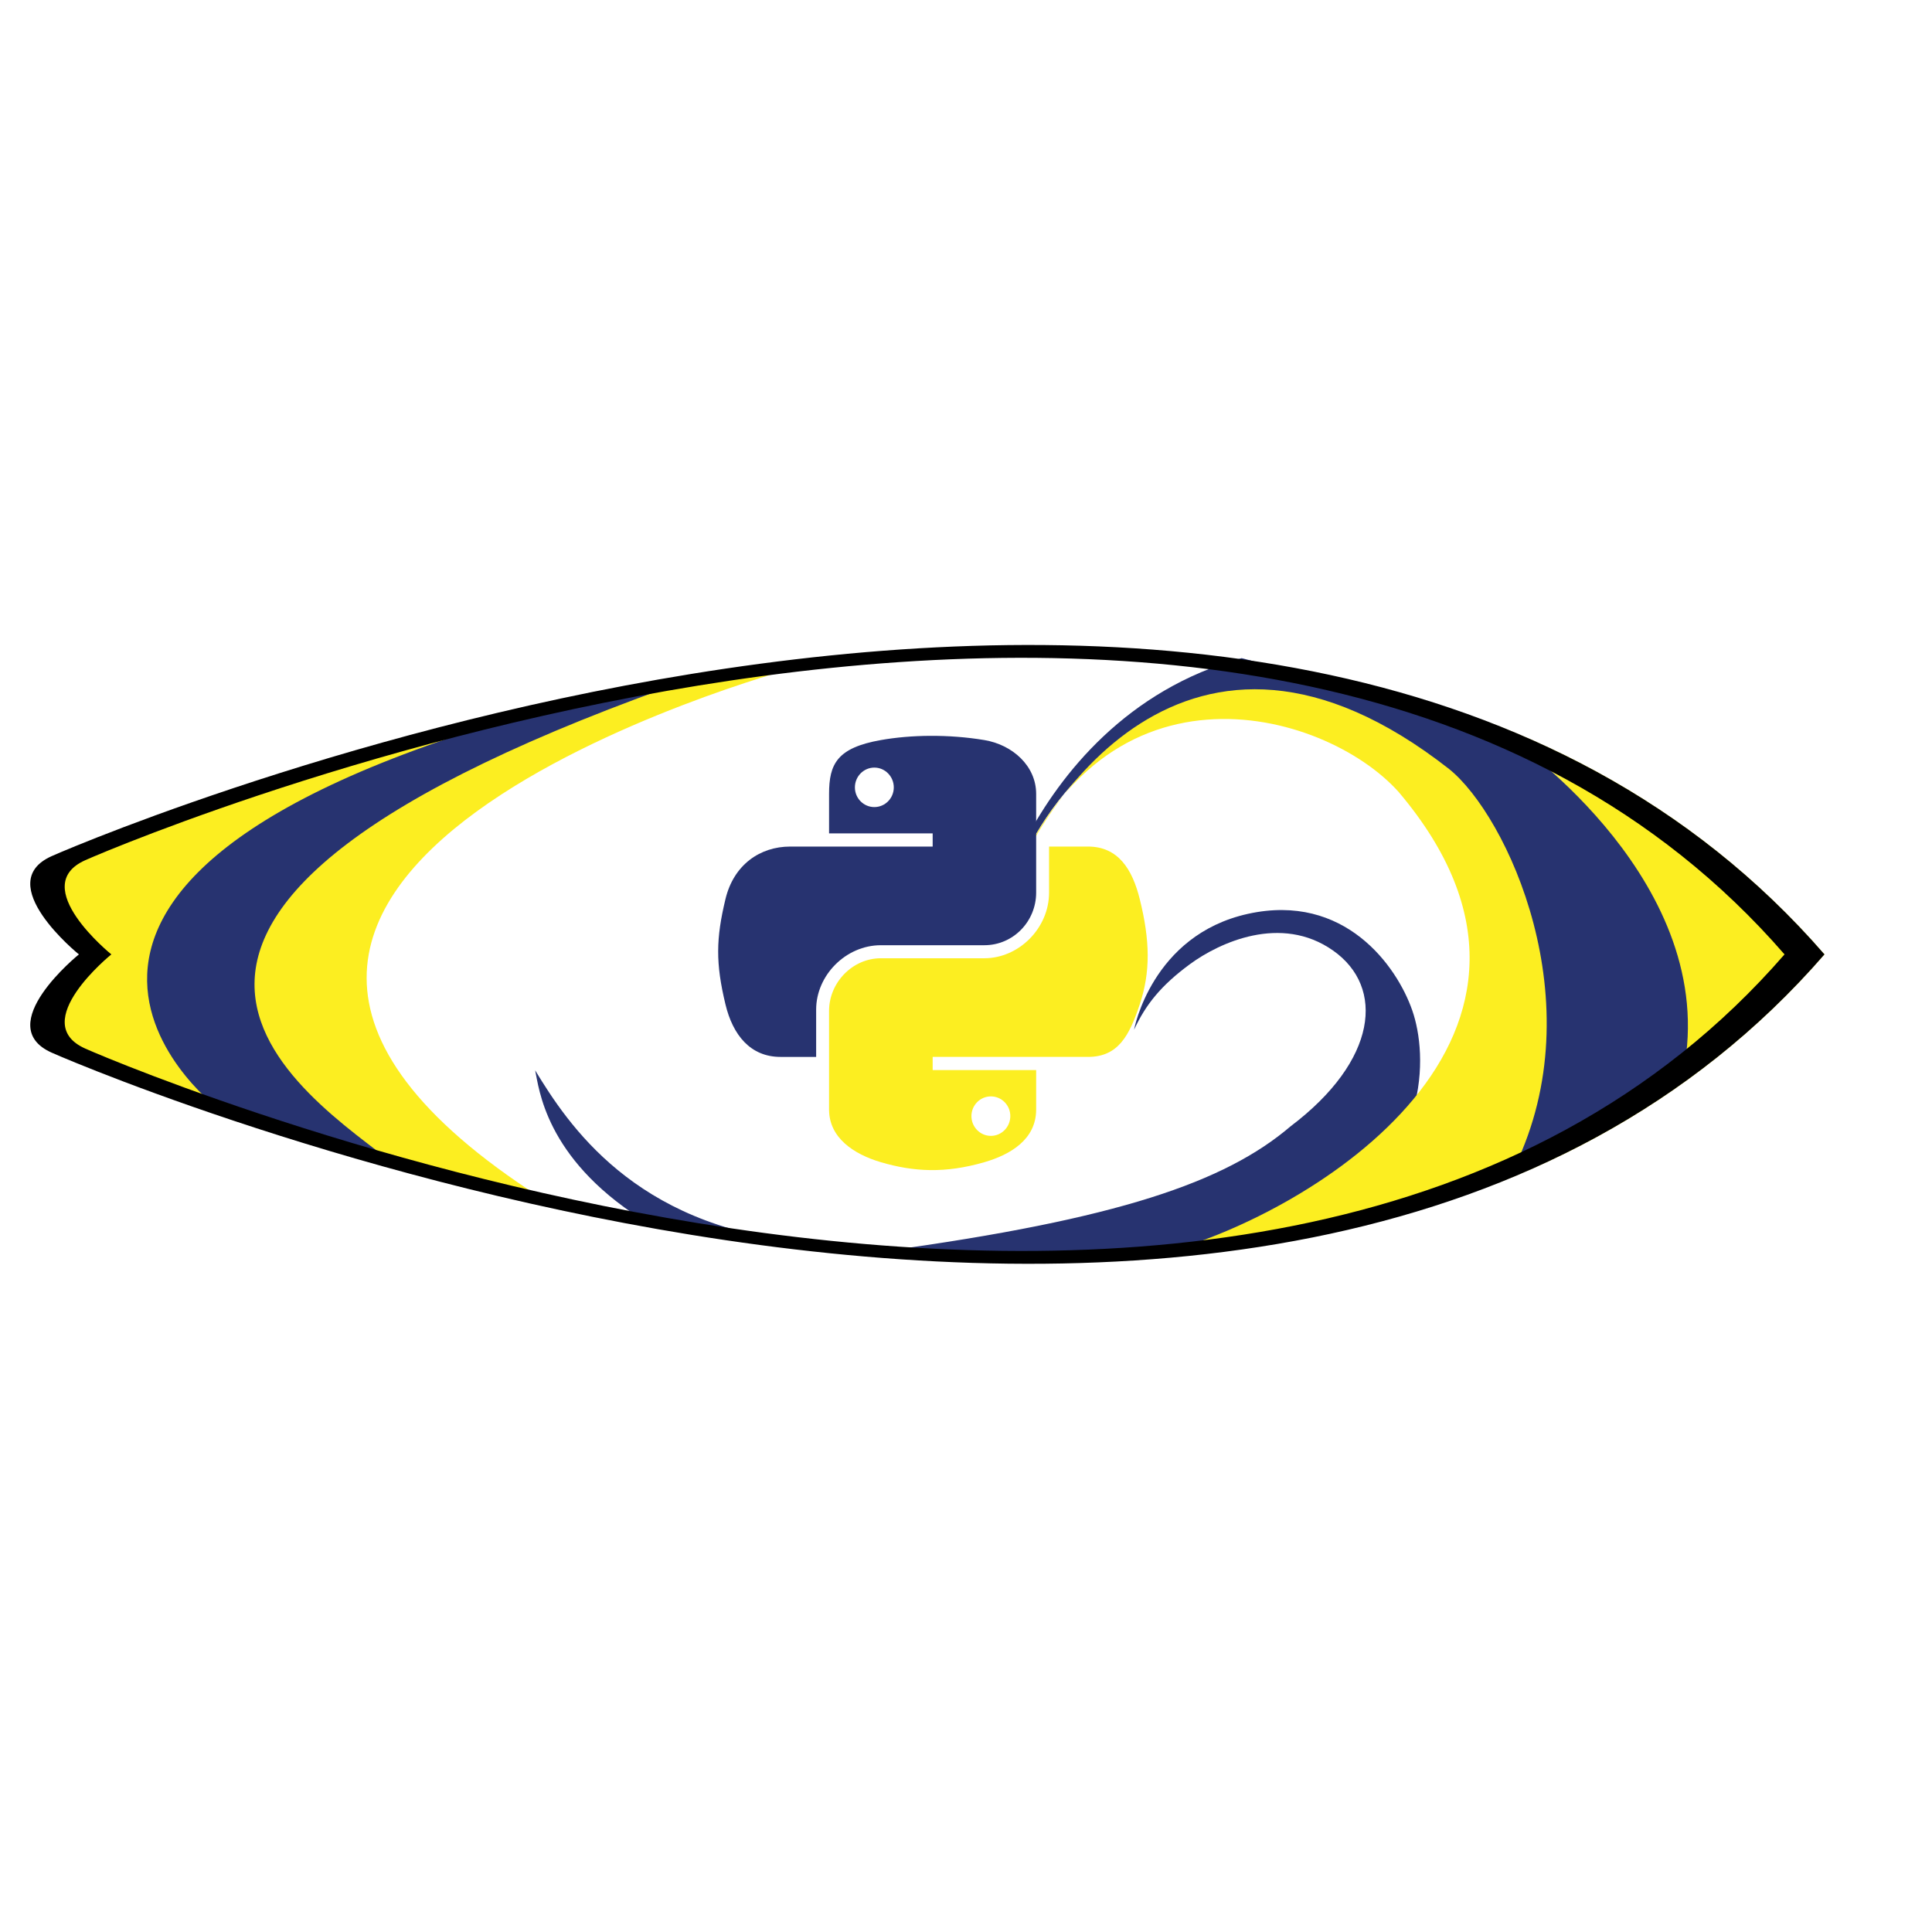
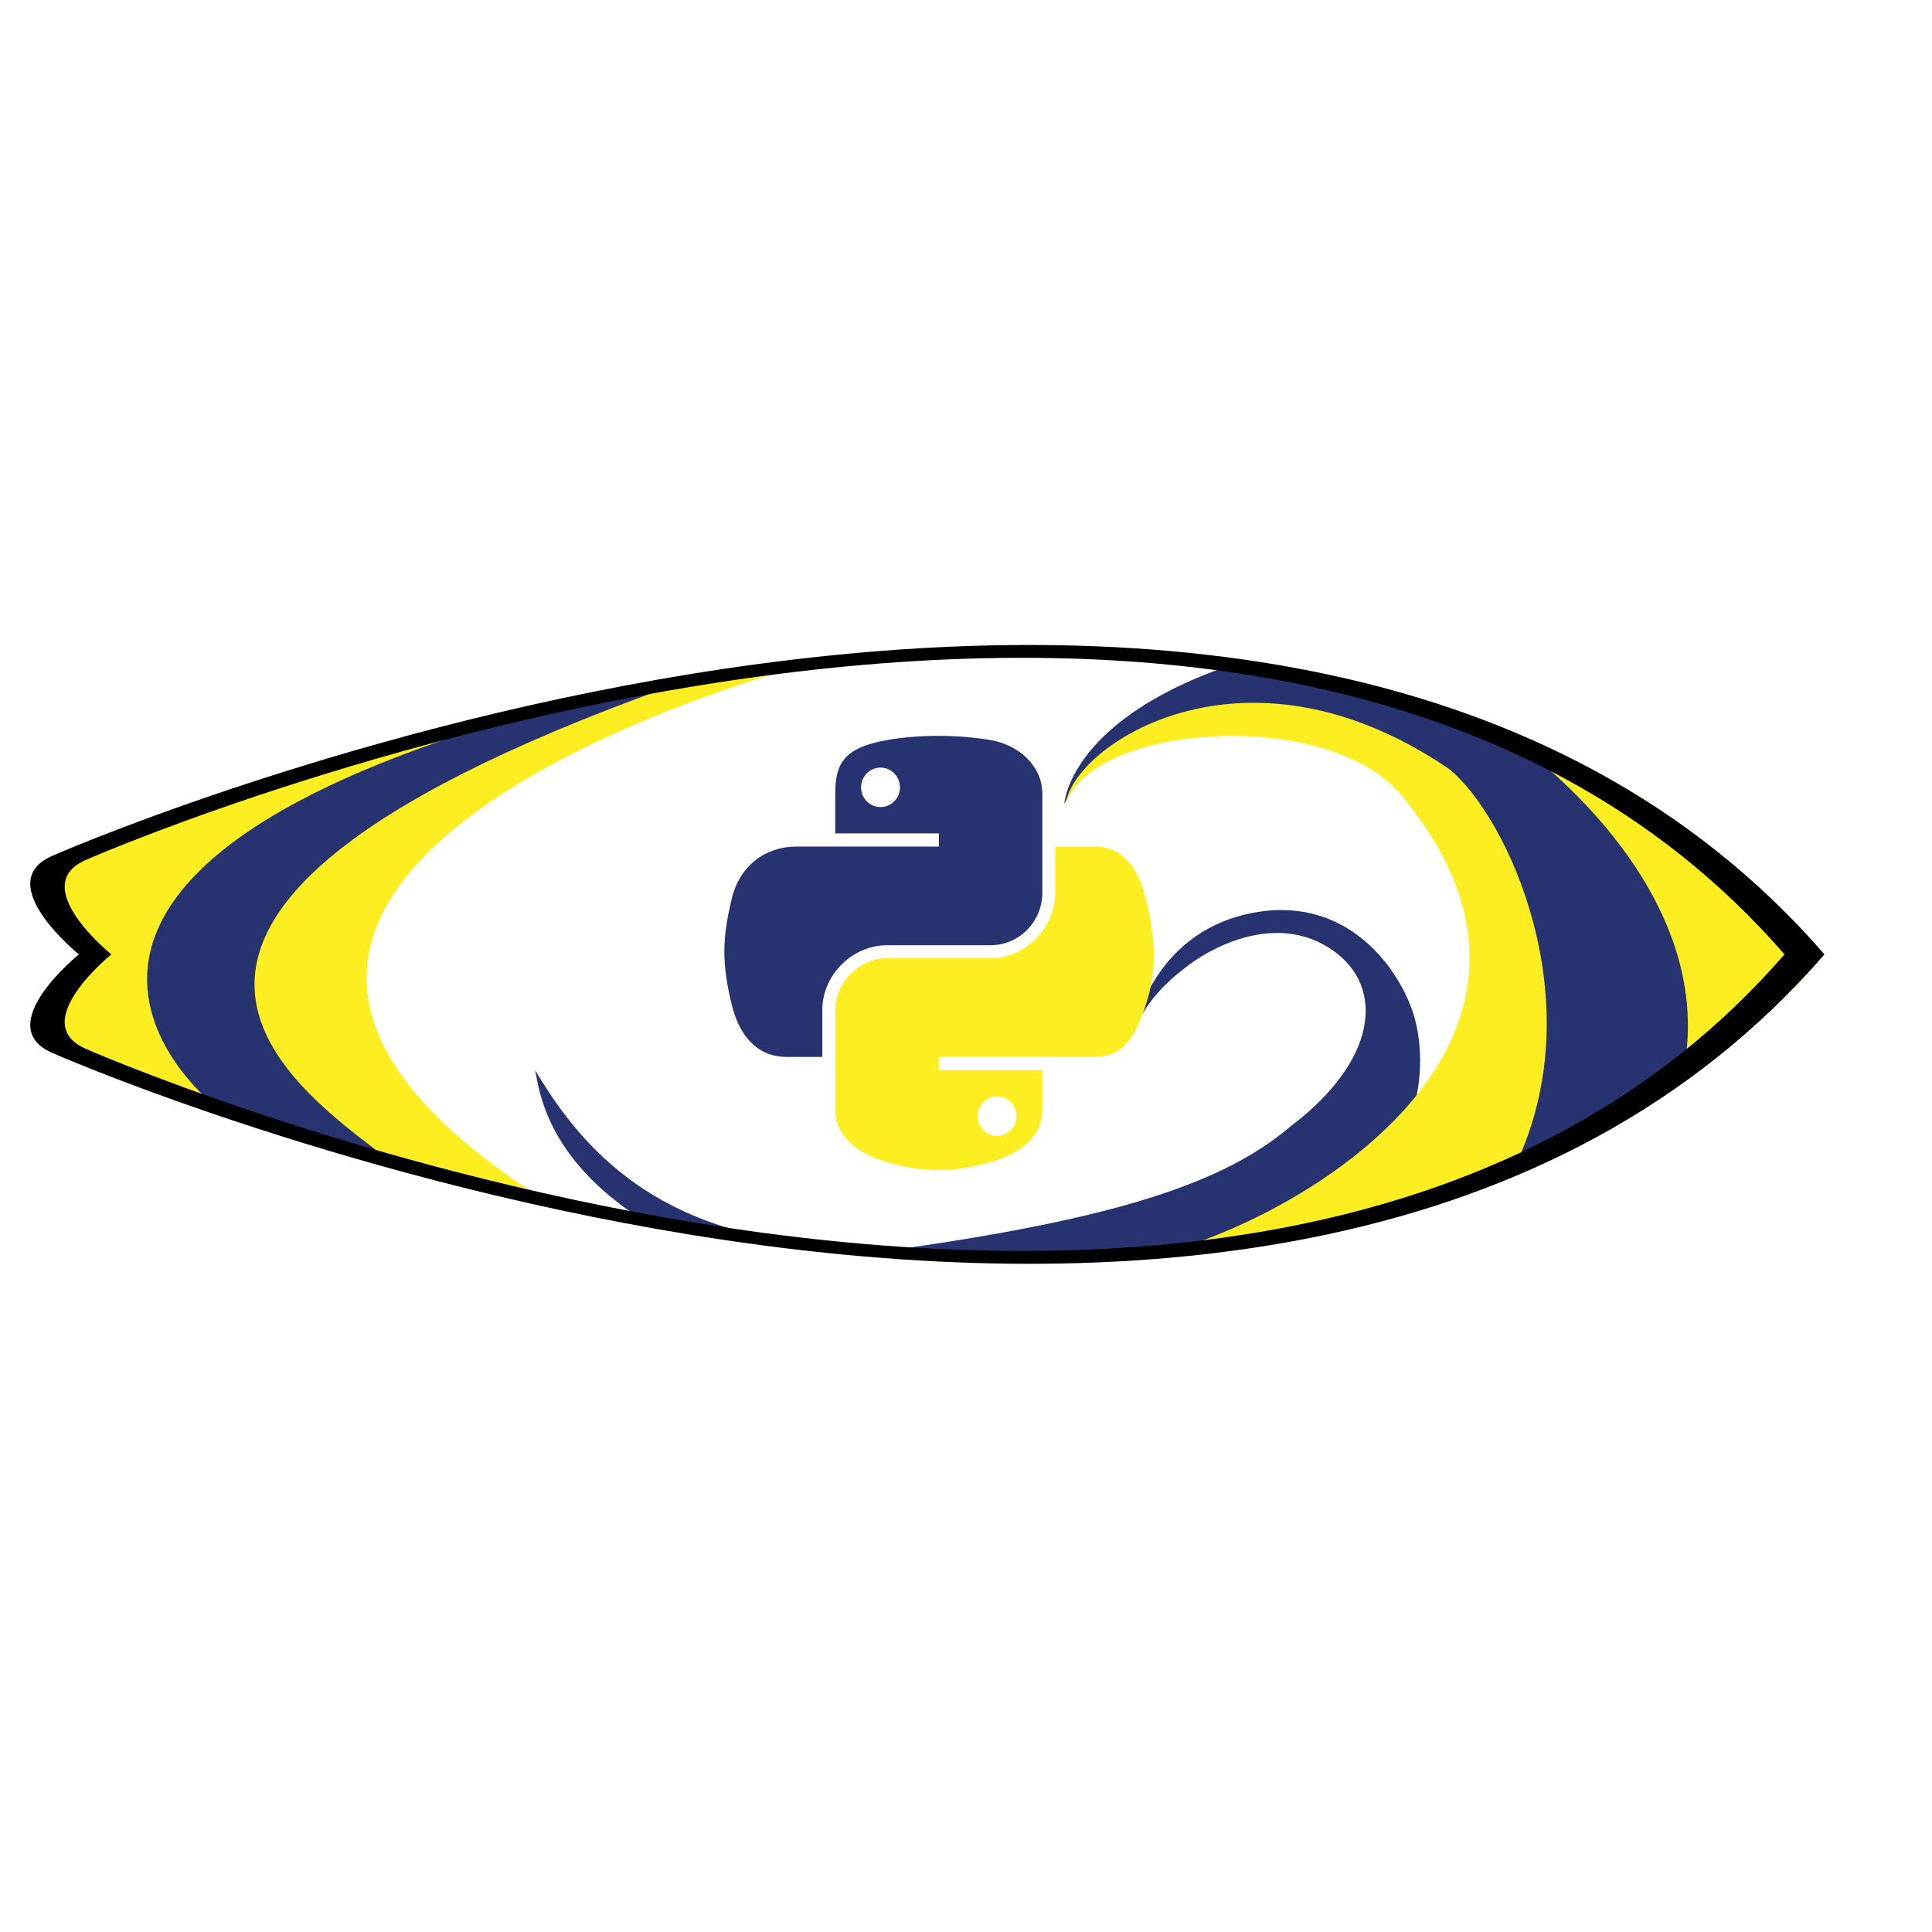
<svg xmlns="http://www.w3.org/2000/svg" xmlns:xlink="http://www.w3.org/1999/xlink" version="1.1" x="0px" y="0px" width="500px" height="500px" viewBox="0 0 500 500" enable-background="new 0 0 500 500" xml:space="preserve" id="svg2">
  <defs id="defs56">
    <radialGradient gradientTransform="matrix(2.382716e-8,-0.296405,1.43676,4.683673e-7,-128.544,150.5202)" gradientUnits="userSpaceOnUse" xlink:href="#linearGradient2795" id="radialGradient1480" fy="132.286" fx="61.519" r="29.037" cy="132.286" cx="61.519" />
    <linearGradient gradientTransform="matrix(0.562541,0,0,0.567972,-9.399749,-5.305317)" gradientUnits="userSpaceOnUse" xlink:href="#linearGradient4689" id="linearGradient1478" y2="114.398" x2="135.665" y1="20.604" x1="26.649" />
    <linearGradient gradientTransform="matrix(0.562541,0,0,0.567972,-9.399749,-5.305317)" gradientUnits="userSpaceOnUse" xlink:href="#linearGradient4671" id="linearGradient1475" y2="137.273" x2="112.031" y1="192.352" x1="150.961" />
    <radialGradient gradientTransform="matrix(1,0,0,0.177966,0,108.7434)" gradientUnits="userSpaceOnUse" xlink:href="#linearGradient2795" id="radialGradient2801" fy="132.286" fx="61.519" r="29.037" cy="132.286" cx="61.519" />
    <linearGradient gradientTransform="matrix(0.562541,0,0,0.567972,-11.5974,-7.60954)" gradientUnits="userSpaceOnUse" xlink:href="#linearGradient4689" id="linearGradient2258" y2="76.313" x2="26.67" y1="76.176" x1="172.942" />
    <linearGradient gradientTransform="matrix(0.562541,0,0,0.567972,-11.5974,-7.60954)" gradientUnits="userSpaceOnUse" xlink:href="#linearGradient4671" id="linearGradient2255" y2="144.757" x2="-65.309" y1="144.757" x1="224.24" />
    <linearGradient gradientTransform="translate(100.2702,99.61116)" gradientUnits="userSpaceOnUse" xlink:href="#linearGradient4671" id="linearGradient2250" y2="144.757" x2="-65.309" y1="144.757" x1="224.24" />
    <linearGradient gradientTransform="translate(100.2702,99.61116)" gradientUnits="userSpaceOnUse" xlink:href="#linearGradient4689" id="linearGradient2248" y2="76.313" x2="26.67" y1="77.476" x1="172.942" />
    <linearGradient gradientTransform="translate(100.2702,99.61116)" gradientUnits="userSpaceOnUse" xlink:href="#linearGradient4671" id="linearGradient2589" y2="144.757" x2="-65.309" y1="144.757" x1="224.24" />
    <linearGradient gradientTransform="translate(100.2702,99.61116)" gradientUnits="userSpaceOnUse" xlink:href="#linearGradient4689" id="linearGradient2587" y2="76.313" x2="26.67" y1="77.476" x1="172.942" />
    <linearGradient gradientTransform="translate(100.2702,99.61116)" gradientUnits="userSpaceOnUse" xlink:href="#linearGradient4689" id="linearGradient2990" y2="76.313" x2="26.67" y1="77.476" x1="172.942" />
    <linearGradient gradientTransform="translate(100.2702,99.61116)" gradientUnits="userSpaceOnUse" xlink:href="#linearGradient4671" id="linearGradient2987" y2="144.757" x2="-65.309" y1="144.757" x1="224.24" />
    <linearGradient id="linearGradient4689">
      <stop id="stop4691" offset="0" style="stop-color:#5a9fd4;stop-opacity:1" />
      <stop id="stop4693" offset="1" style="stop-color:#306998;stop-opacity:1" />
    </linearGradient>
    <linearGradient id="linearGradient4671">
      <stop id="stop4673" offset="0" style="stop-color:#ffd43b;stop-opacity:1" />
      <stop id="stop4675" offset="1" style="stop-color:#ffe873;stop-opacity:1" />
    </linearGradient>
    <linearGradient id="linearGradient3236">
      <stop id="stop3244" offset="0" style="stop-color:#f4f4f4;stop-opacity:1" />
      <stop id="stop3240" offset="1" style="stop-color:#ffffff;stop-opacity:1" />
    </linearGradient>
    <linearGradient id="linearGradient3676">
      <stop id="stop3678" offset="0" style="stop-color:#b2b2b2;stop-opacity:0.5" />
      <stop id="stop3680" offset="1" style="stop-color:#b3b3b3;stop-opacity:0" />
    </linearGradient>
    <linearGradient id="linearGradient2787">
      <stop id="stop2789" offset="0" style="stop-color:#7f7f7f;stop-opacity:0.5" />
      <stop id="stop2791" offset="1" style="stop-color:#7f7f7f;stop-opacity:0" />
    </linearGradient>
    <linearGradient id="linearGradient2795">
      <stop id="stop2797" offset="0" style="stop-color:#b8b8b8;stop-opacity:0.498" />
      <stop id="stop2799" offset="1" style="stop-color:#7f7f7f;stop-opacity:0" />
    </linearGradient>
  </defs>
  <g id="Color" transform="matrix(0,1,-1,0,486.995,6.995397)">
    <linearGradient id="SVGID_1_" gradientUnits="userSpaceOnUse" x1="240" y1="479.165" x2="240" y2="14.825">
      <stop offset="0.123" style="stop-color:#FFFFFF" id="stop6" />
      <stop offset="0.81" style="stop-color:#FFFFFF" id="stop8" />
      <stop offset="0.859" style="stop-color:#FCEE21" id="stop10" />
    </linearGradient>
    <path d="M 240,14.825 C 80.351,153.422 207.544,457.807 214.562,473.597 221.58,489.387 240,466.579 240,466.579 c 0,0 18.42,22.808 25.438,7.018 C 272.456,457.807 399.648,153.422 240,14.825 z" id="path12" style="fill:url(#SVGID_1_)" />
    <g id="Layer_6">
      <linearGradient id="SVGID_2_" gradientUnits="userSpaceOnUse" x1="231.5" y1="474.782" x2="231.5" y2="347.5">
        <stop offset="0" style="stop-color:#FCEE21" id="stop16" />
        <stop offset="1" style="stop-color:#FCEE21" id="stop18" />
      </linearGradient>
      <path d="m 177,347.5 c 0,0 37,120.5 109,65 -5.5,16 -19.5,59.5 -27,59.5 -7.5,0 -19.5,-9.5 -19.5,-9.5 0,0 -14.5,17 -19.5,11 -5,-6 -29,-55.5 -43,-126" id="path20" style="fill:url(#SVGID_2_)" />
    </g>
    <g id="Layer_4">
-       <path d="m 169,303.667 c 0,0 56.667,179.333 128,67.333 8.667,-39.333 43.332,-174 -2.667,-270.667 C 261,91 177,98.333 175,161.667 c 0,38 28.333,57.667 52,65.333 23.667,7.666 -47.333,-2 -63.667,-61.333 C 172.333,130 185,95 185,95 185,95 221.668,41.667 270.334,51.333 286.334,75 313,127.5 316.5,178 320,228.5 319,291.5 295,384 c -6.5,25.5 -15.5,47 -15.5,47 0,0 -61.5,80 -106.5,-98 -1,-6 -4,-29.333 -4,-29.333" id="path23" style="fill:#273370" />
+       <path d="m 169,303.667 c 0,0 56.667,179.333 128,67.333 8.667,-39.333 43.332,-174 -2.667,-270.667 C 261,91 177,98.333 175,161.667 c 0,38 26.031,49.892 26.031,49.892 0,0 -22.602,-1.298 -36.83,-45.892 C 173.201,130 185,95 185,95 185,95 221.668,41.667 270.334,51.333 286.334,75 313,127.5 316.5,178 320,228.5 319,291.5 295,384 c -6.5,25.5 -15.5,47 -15.5,47 0,0 -61.5,80 -106.5,-98 -1,-6 -4,-29.333 -4,-29.333" id="path23" style="fill:#273370" />
    </g>
    <g id="Layer_5">
      <linearGradient id="SVGID_3_" gradientUnits="userSpaceOnUse" x1="228.523" y1="233.985" x2="318.733" y2="233.985">
        <stop offset="0" style="stop-color:#E56525" id="stop27" />
        <stop offset="0.976" style="stop-color:#E56525" id="stop29" />
      </linearGradient>
      <path d="m 259.5,193.5 c 0,0 -24.5,-4.5 -30,-29.5 -5.5,-25 13.5,-38.5 25,-42.5 11.5,-4 38.5,-5 58,25.5 3.5,21.5 14,97.5 -4,174 -16,25 -34,26.5 -38.5,27.5 14,-8.5 40.089,-25.62 44.5,-69 1.5,-14.75 3.488,-12.741 2.25,-21.75 C 308.5,197.75 299,170 284.5,153 c -17,-22.5 -36,-24.5 -45.5,-11 -9.5,13.5 -2,29.5 3.5,37 5.5,7.5 10.5,11.5 17,14.5 z" id="path31" style="fill:#273370;fill-opacity:1" />
    </g>
    <g id="Layer_3">
-       <path d="m 166,282 c 0,0 53,196 137,65 12,-67 17,-93 14,-162 -10,-37 -56,-113.333 -119,-60 -21.667,19.333 -38,79 29,102 -25,-8 -88,-47.333 -35,-115 12,-15 60.333,-37.667 103,-17 15,43 45,118 0,289 -19,24 -65,101 -127,-78 0,-13 -2,-24 -2,-24" id="path34" style="fill:#fcee21;fill-opacity:1" />
+       <path d="m 166,282 c 0,0 53,196 137,65 12,-67 17,-93 14,-162 -10,-37 -56,-113.333 -119,-60 -21.667,19.333 -17.791,78.878 3,86.133 C 186.133,209.4 155.731,165.214 192,112 204,97 252.333,74.333 295,95 c 15,43 45,118 0,289 -19,24 -65,101 -127,-78 0,-13 -2,-24 -2,-24" id="path34" style="fill:#fcee21;fill-opacity:1" />
    </g>
  </g>
  <g id="Outline" transform="matrix(0,1,-1,0,486.995,6.995397)">
    <path d="M 240,14.825 C 80.351,153.422 207.544,457.807 214.562,473.597 221.58,489.387 240,466.579 240,466.579 c 0,0 18.42,22.808 25.438,7.018 C 272.456,457.807 399.648,153.422 240,14.825 z M 264.383,464.91 C 257.656,480.047 240,458.183 240,458.183 c 0,0 -17.657,21.863 -24.384,6.727 C 208.89,449.775 86.97,158.012 240,25.162 c 153.029,132.85 31.109,424.613 24.383,439.748 z" id="path37" />
  </g>
  <g id="Shadows">
    <linearGradient id="SVGID_4_" gradientUnits="userSpaceOnUse" x1="240" y1="243.867" x2="271" y2="243.867">
      <stop offset="0" style="stop-color:#020202;stop-opacity:0.26" id="stop41" />
      <stop offset="1" style="stop-color:#020202;stop-opacity:0" id="stop43" />
    </linearGradient>
    <linearGradient id="SVGID_5_" gradientUnits="userSpaceOnUse" x1="-54" y1="91" x2="-54" y2="91">
      <stop offset="0" style="stop-color:#020202" id="stop48" />
      <stop offset="1" style="stop-color:#020202" id="stop50" />
    </linearGradient>
    <path fill="url(#SVGID_5_)" d="M-54,91" id="path52" />
  </g>
  <g id="g2303" transform="translate(-330.8673,175.6532)">
-     <path d="m 571.647,14.78 c -4.584,0.021 -8.961,0.412 -12.812,1.094 -11.346,2.005 -13.406,6.2 -13.406,13.938 l 0,10.219 26.812,0 0,3.406 -26.812,0 -10.062,0 c -7.792,0 -14.616,4.684 -16.75,13.594 -2.462,10.213 -2.571,16.586 0,27.25 1.906,7.938 6.458,13.594 14.25,13.594 l 9.219,0 0,-12.25 c 0,-8.85 7.657,-16.656 16.75,-16.656 l 26.781,0 c 7.455,0 13.406,-6.138 13.406,-13.625 l 0,-25.531 c 0,-7.266 -6.13,-12.725 -13.406,-13.938 -4.606,-0.767 -9.385,-1.115 -13.969,-1.094 z m -14.5,8.219 c 2.77,0 5.031,2.299 5.031,5.125 0,2.816 -2.262,5.094 -5.031,5.094 -2.779,-1e-6 -5.031,-2.277 -5.031,-5.094 0,-2.826 2.252,-5.125 5.031,-5.125 z" style="fill:#273370;fill-opacity:1" id="path1948" />
-     <path d="m 602.366,43.436 0,11.906 c 0,9.231 -7.826,17 -16.75,17 l -26.781,0 c -7.336,0 -13.406,6.278 -13.406,13.625 l 0,25.531 c 0,7.266 6.319,11.54 13.406,13.625 8.487,2.496 16.626,2.947 26.781,0 6.75,-1.954 13.406,-5.888 13.406,-13.625 l 0,-10.219 -26.781,0 0,-3.406 26.781,0 13.406,0 c 7.792,0 10.696,-5.435 13.406,-13.594 2.799,-8.399 2.68,-16.476 0,-27.25 -1.926,-7.757 -5.604,-13.594 -13.406,-13.594 l -10.063,0 z m -15.062,64.656 c 2.779,1e-5 5.031,2.277 5.031,5.094 0,2.826 -2.252,5.125 -5.031,5.125 -2.77,0 -5.031,-2.299 -5.031,-5.125 0,-2.816 2.262,-5.094 5.031,-5.094 z" style="fill:#fcee21;fill-opacity:1" id="path1950" />
+     <path d="m 573.248,14.78 c -4.584,0.021 -8.961,0.412 -12.812,1.094 -11.346,2.005 -13.406,6.2 -13.406,13.938 l 0,10.219 26.812,0 0,3.406 -26.812,0 -10.062,0 c -7.792,0 -14.616,4.684 -16.75,13.594 -2.462,10.213 -2.571,16.586 0,27.25 1.906,7.938 6.458,13.594 14.25,13.594 l 9.219,0 0,-12.25 c 0,-8.85 7.657,-16.656 16.75,-16.656 l 26.781,0 c 7.455,0 13.406,-6.138 13.406,-13.625 l 0,-25.531 c 0,-7.266 -6.13,-12.725 -13.406,-13.938 -4.606,-0.767 -9.385,-1.115 -13.969,-1.094 z m -14.5,8.219 c 2.77,0 5.031,2.299 5.031,5.125 0,2.816 -2.262,5.094 -5.031,5.094 -2.779,-1e-6 -5.031,-2.277 -5.031,-5.094 0,-2.826 2.252,-5.125 5.031,-5.125 z" style="fill:#273370;fill-opacity:1" id="path1948" />
+     <path d="m 603.967,43.436 0,11.906 c 0,9.231 -7.826,17 -16.75,17 l -26.781,0 c -7.336,0 -13.406,6.278 -13.406,13.625 l 0,25.531 c 0,7.266 6.319,11.54 13.406,13.625 8.487,2.496 16.626,2.947 26.781,0 6.75,-1.954 13.406,-5.888 13.406,-13.625 l 0,-10.219 -26.781,0 0,-3.406 26.781,0 13.406,0 c 7.792,0 10.696,-5.435 13.406,-13.594 2.799,-8.399 2.68,-16.476 0,-27.25 -1.926,-7.757 -5.604,-13.594 -13.406,-13.594 l -10.063,0 z m -15.062,64.656 c 2.779,1e-5 5.031,2.277 5.031,5.094 0,2.826 -2.252,5.125 -5.031,5.125 -2.77,0 -5.031,-2.299 -5.031,-5.125 0,-2.816 2.262,-5.094 5.031,-5.094 z" style="fill:#fcee21;fill-opacity:1" id="path1950" />
  </g>
</svg>
